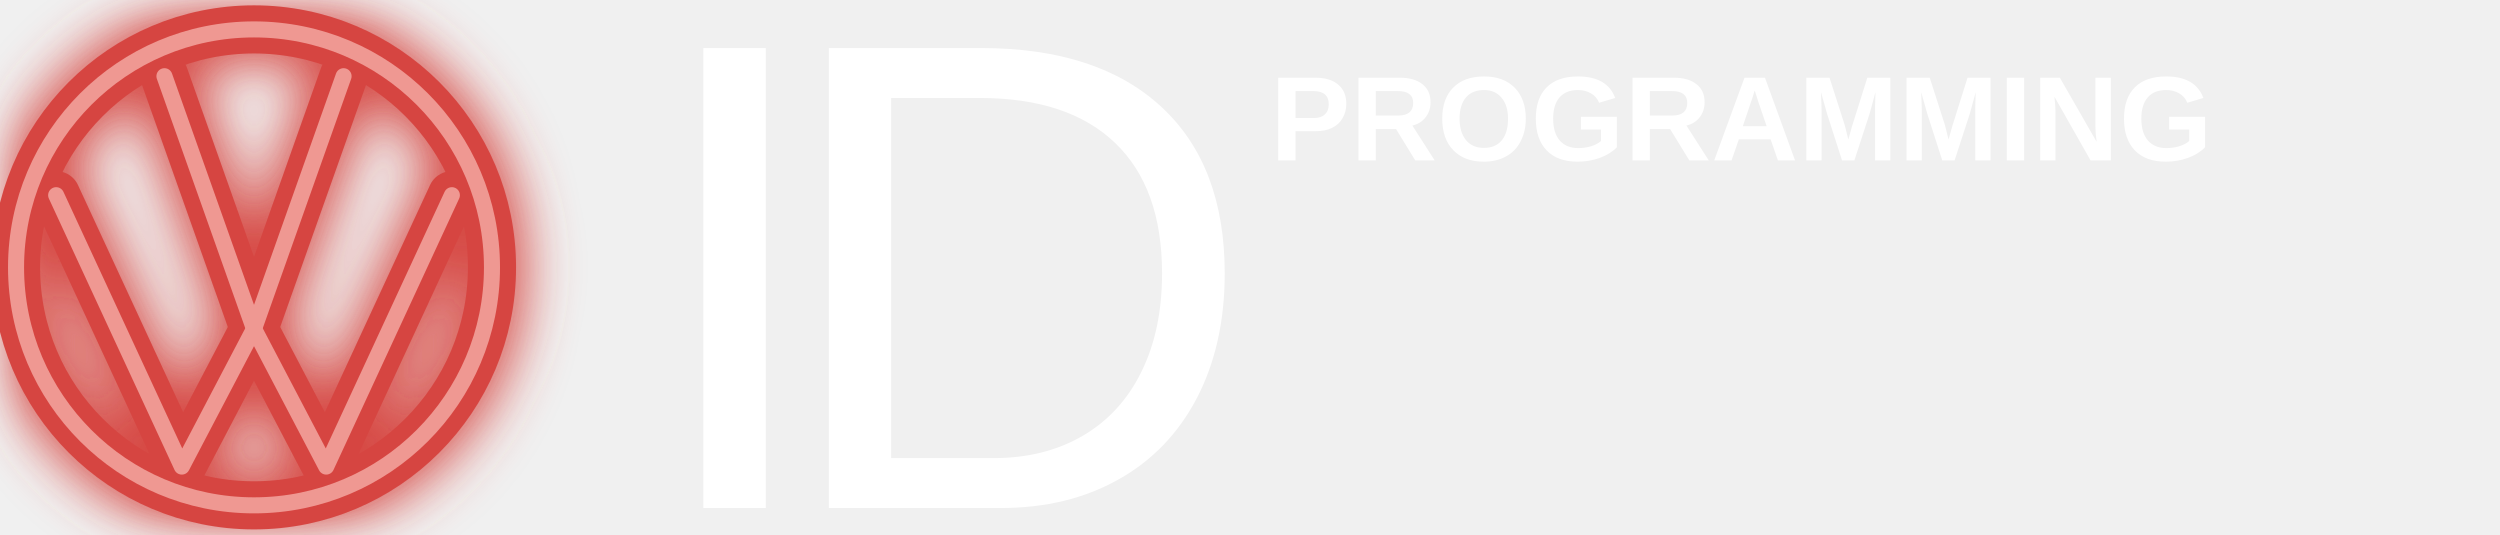
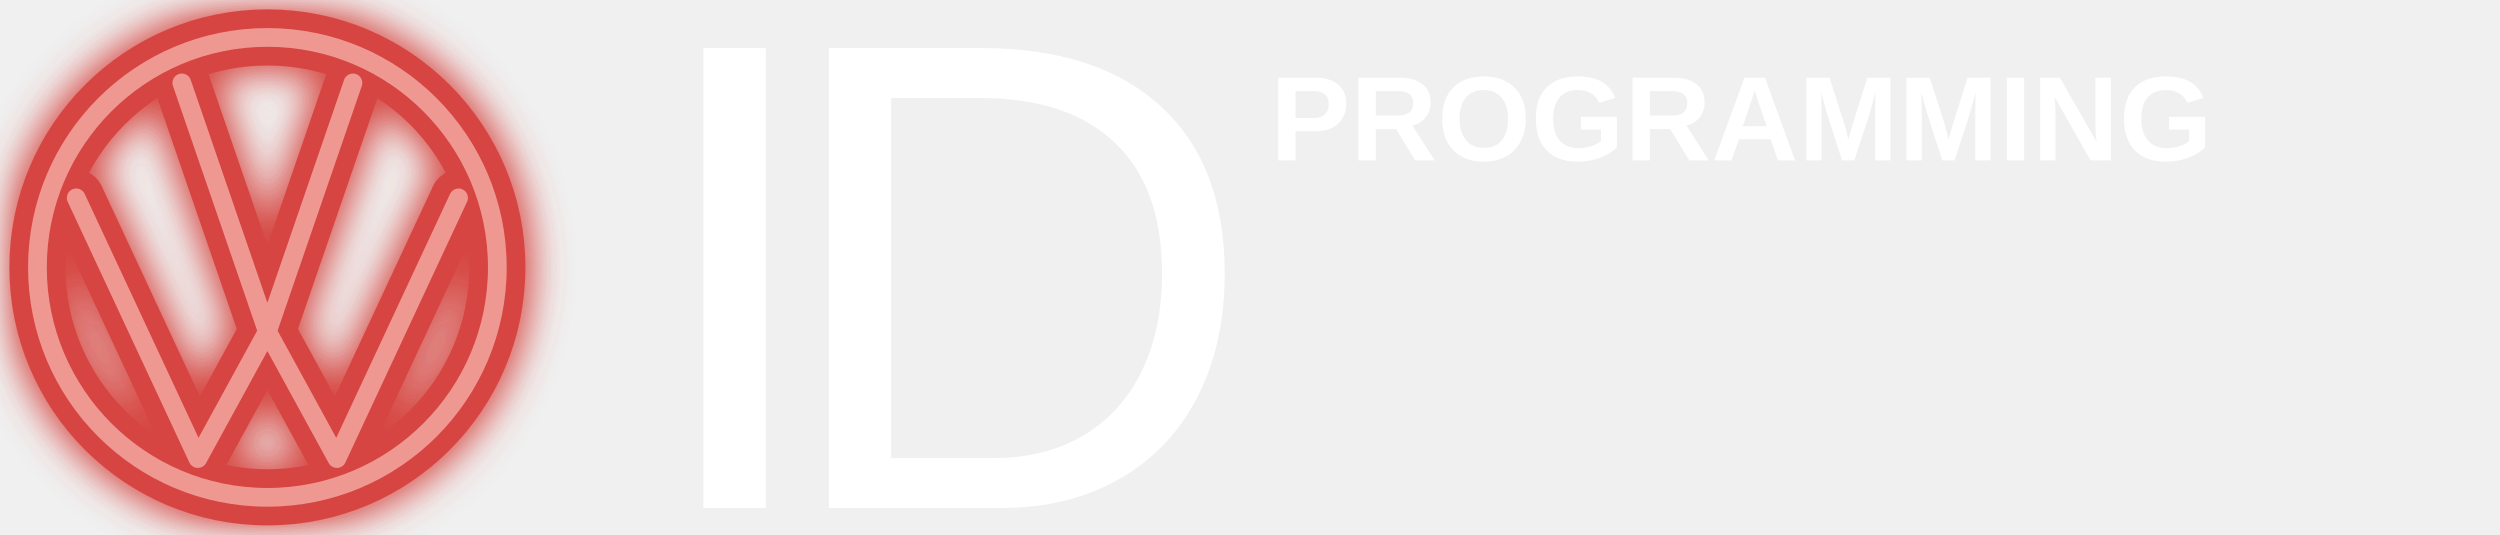
<svg xmlns="http://www.w3.org/2000/svg" xmlns:xlink="http://www.w3.org/1999/xlink" width="187" height="40" viewBox="0 0 187 40" fill="none">
  <defs>
    <g id="vw-emblem" fill="none" stroke-linecap="round" stroke-linejoin="round">
-       <circle cx="19" cy="20" r="17.8" />
-       <path d="M12.3 5.7 L19 24.6 L25.7 5.7" />
-       <path d="M4.2 14.6 L13.6 34.9 L19 24.6 L24.4 34.9 L33.8 14.6" />
+       <circle cx="20" cy="20" r="17.2" />
+       <path d="M13.6 6.2 L20 24.8 L26.4 6.2" />
+       <path d="M5.7 14.8 L14.8 34.3 L20 24.8 L25.2 34.3 L34.3 14.8" />
    </g>
    <filter id="halo" x="-60%" y="-60%" width="220%" height="220%">
-       <feGaussianBlur stdDeviation="2" />
+       <feGaussianBlur stdDeviation="1.4" />
    </filter>
  </defs>
-   <use href="#vw-emblem" xlink:href="#vw-emblem" stroke="#D64541" stroke-width="4.8" filter="url(#halo)" />
-   <use href="#vw-emblem" xlink:href="#vw-emblem" stroke="#D64541" stroke-width="3.6" />
-   <use href="#vw-emblem" xlink:href="#vw-emblem" stroke="#F2A19B" stroke-width="1.2" opacity="0.9" />
+   <use href="#vw-emblem" xlink:href="#vw-emblem" stroke="#D64541" stroke-width="5.2" filter="url(#halo)" />
+   <use href="#vw-emblem" xlink:href="#vw-emblem" stroke="#D64541" stroke-width="4.2" />
+   <use href="#vw-emblem" xlink:href="#vw-emblem" stroke="#F2A19B" stroke-width="1.4" opacity="0.9" />
  <text x="48" y="38" font-family="'Segoe UI', 'Helvetica Neue', Arial, sans-serif" font-weight="400" font-size="50" fill="#FFFFFF" letter-spacing="-4">ID</text>
  <text x="95" y="12" font-family="'Segoe UI', 'Helvetica Neue', Arial, sans-serif" font-weight="700" font-size="9" fill="#FFFFFF" textLength="80" lengthAdjust="spacingAndGlyphs">PROGRAMMING</text>
</svg>
